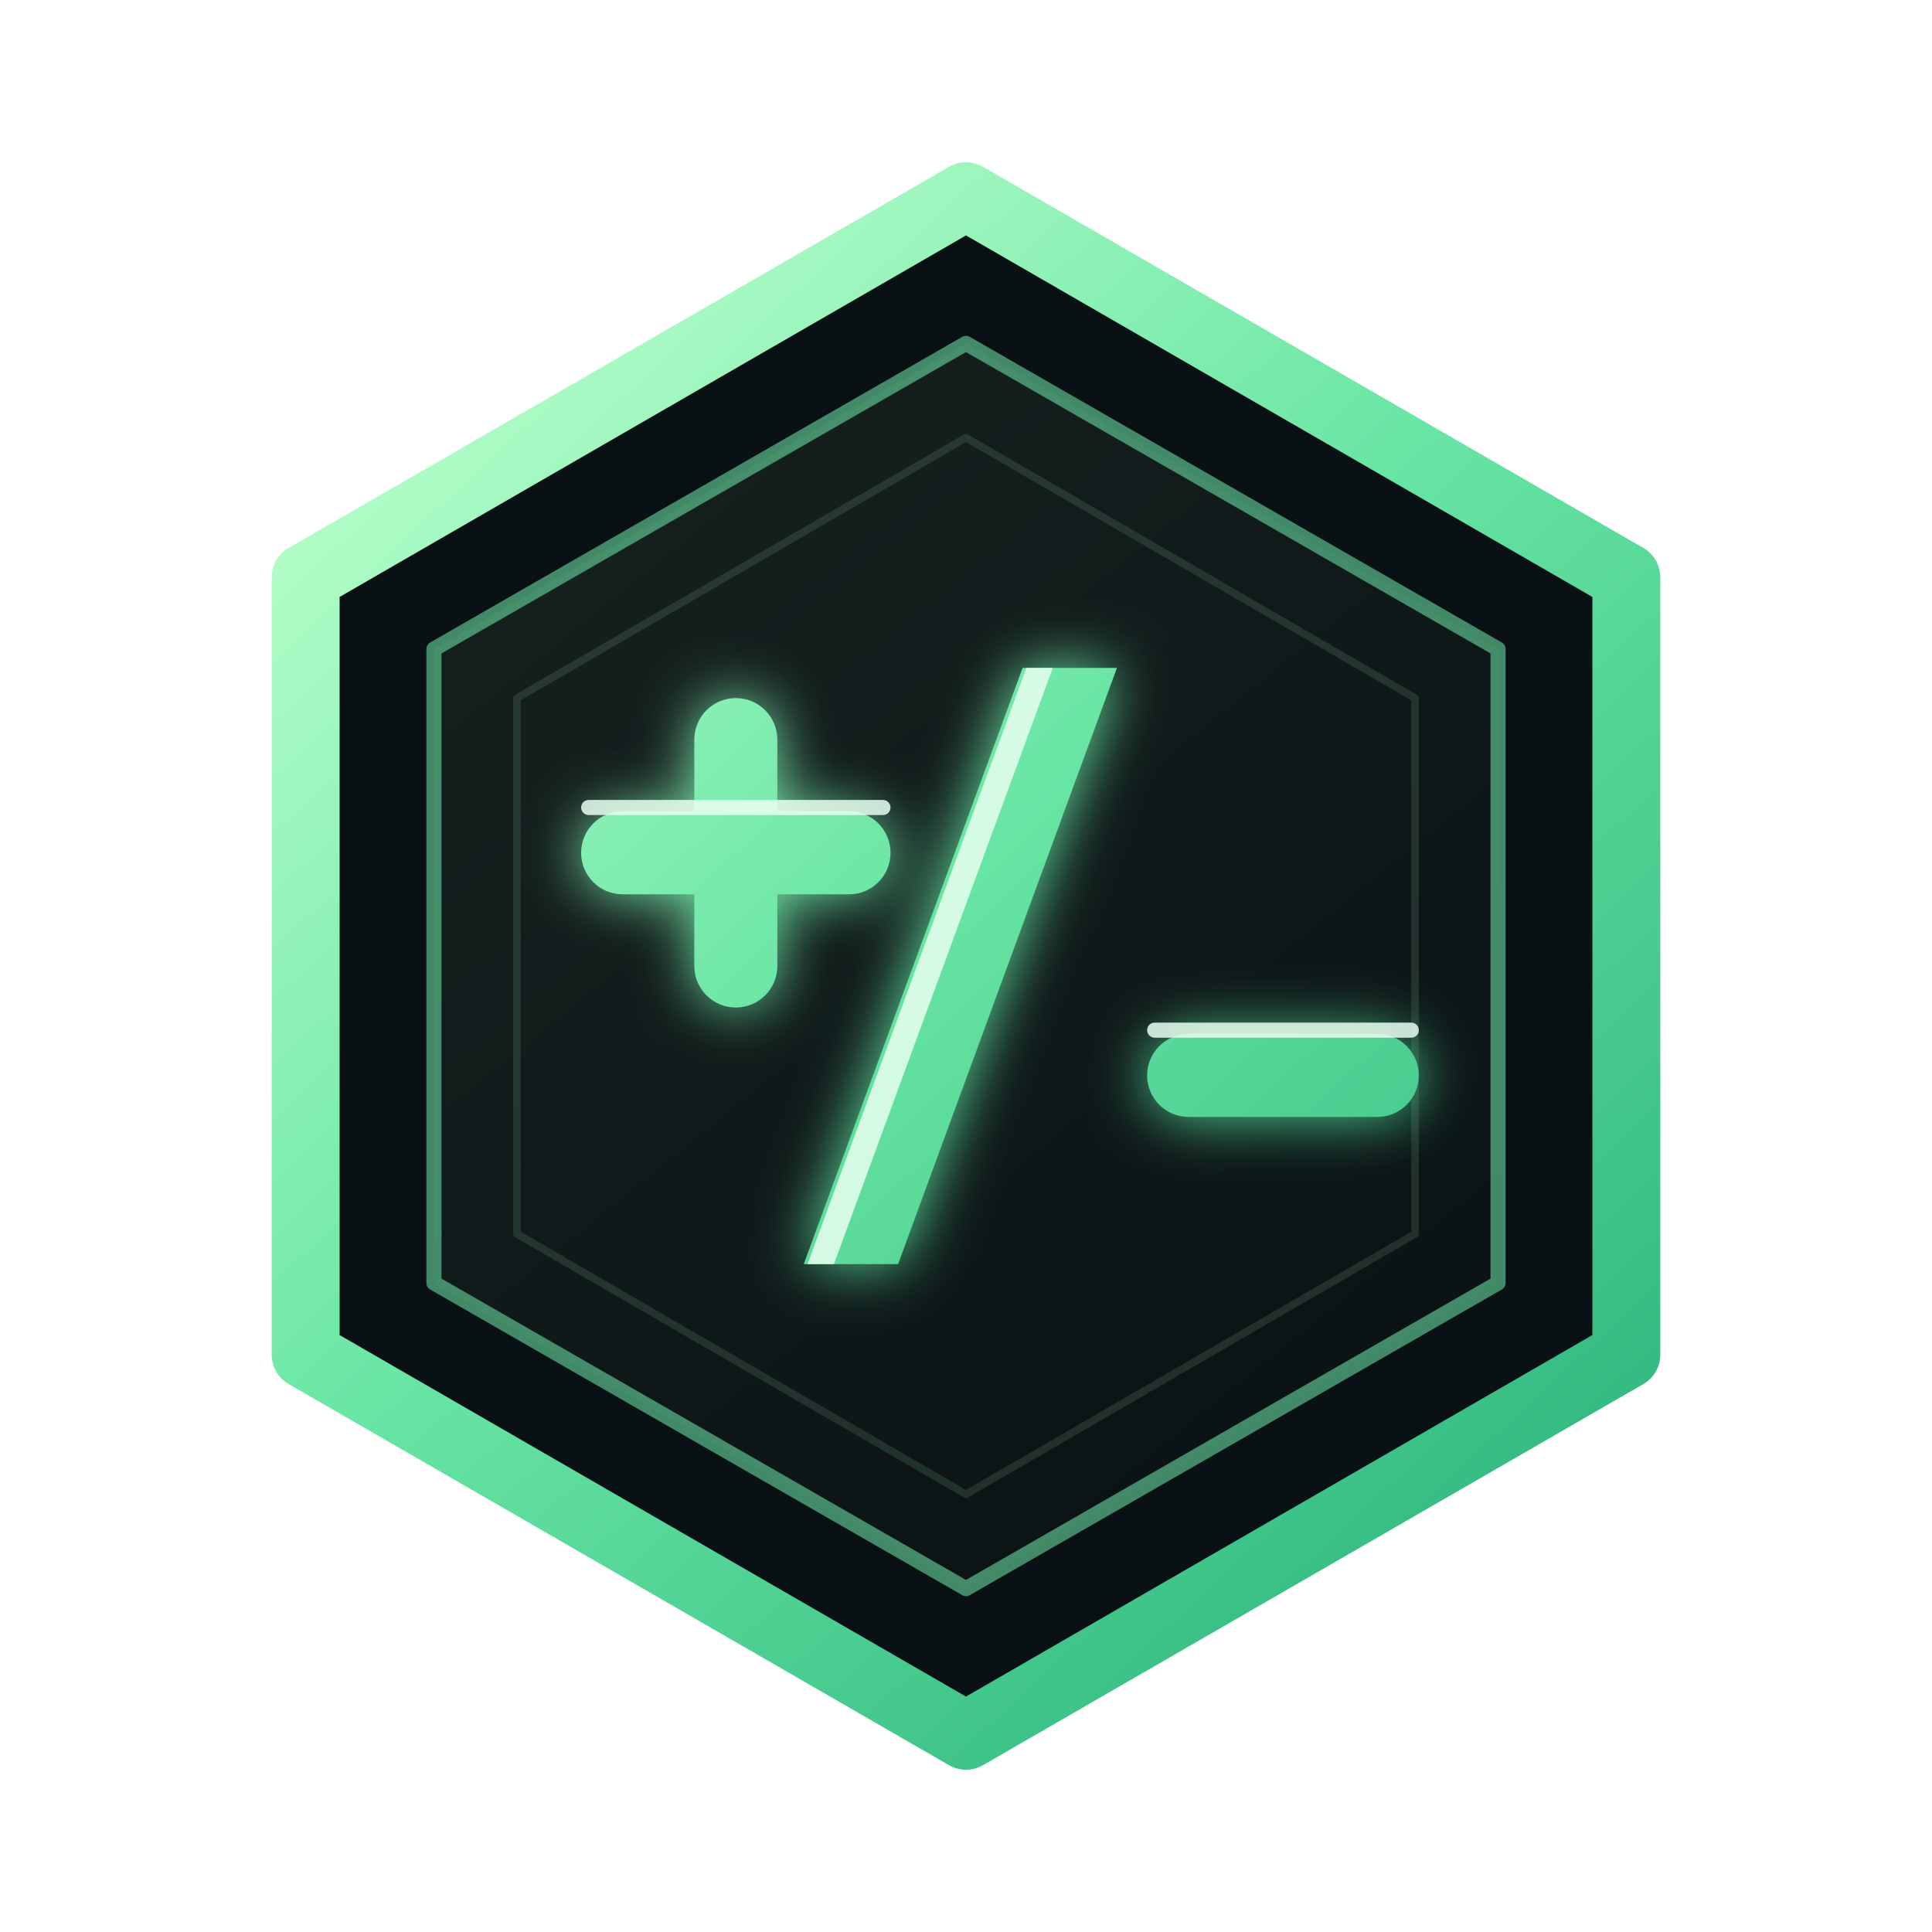
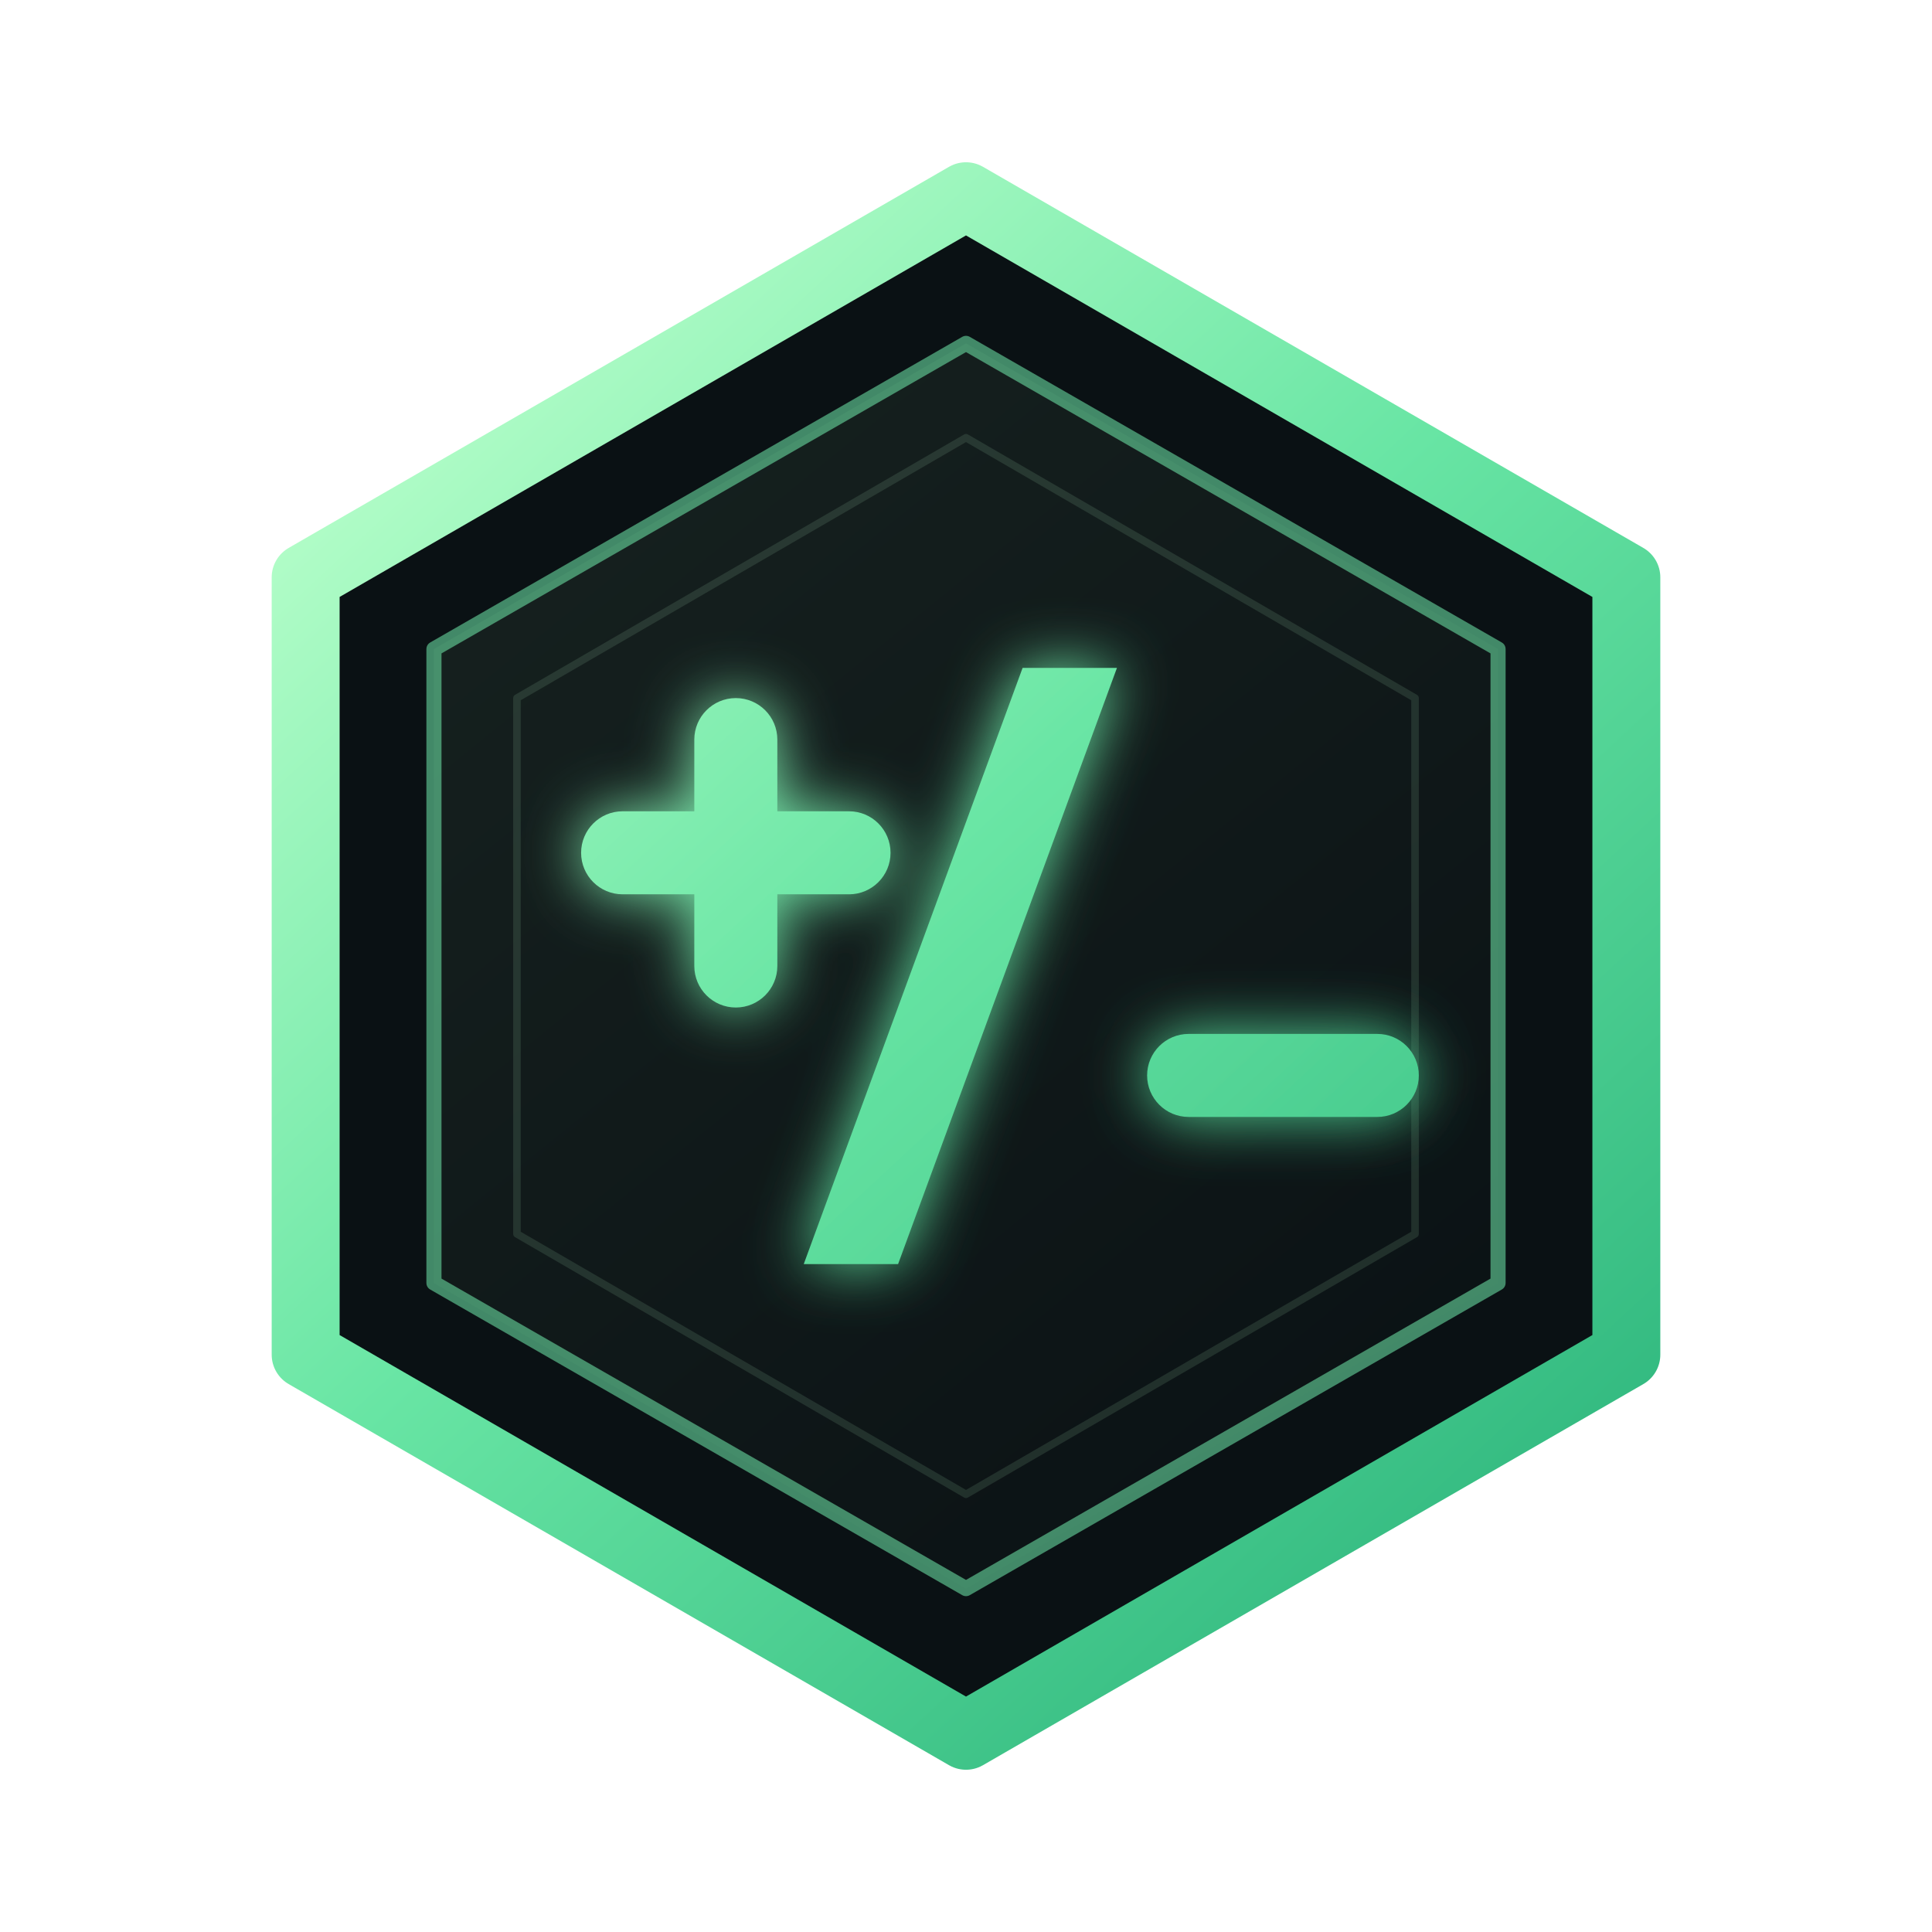
<svg xmlns="http://www.w3.org/2000/svg" viewBox="0 0 512 512" role="img" aria-labelledby="title description">
  <description id="description">A mint hexagonal code-diff mark with plus, slash, and minus symbols.</description>
  <defs>
    <linearGradient id="mint" x1="104" y1="88" x2="416" y2="424" gradientUnits="userSpaceOnUse">
      <stop stop-color="#B9FFCB" />
      <stop offset=".45" stop-color="#68E5A4" />
      <stop offset="1" stop-color="#2EB67D" />
    </linearGradient>
    <linearGradient id="core" x1="138" y1="112" x2="375" y2="405" gradientUnits="userSpaceOnUse">
      <stop stop-color="#16211F" />
      <stop offset="1" stop-color="#0A1114" />
    </linearGradient>
    <filter id="glow" x="-30%" y="-30%" width="160%" height="160%">
      <feGaussianBlur stdDeviation="8" result="blur" />
      <feMerge>
        <feMergeNode in="blur" />
        <feMergeNode in="SourceGraphic" />
      </feMerge>
    </filter>
  </defs>
  <path d="M256 52 431 153v206L256 460 81 359V153L256 52Z" fill="#0A1114" />
  <path d="M256 52 431 153v206L256 460 81 359V153L256 52Z" fill="none" stroke="url(#mint)" stroke-width="18" stroke-linejoin="round" />
  <path d="M256 91 397 172v168L256 421 115 340V172L256 91Z" fill="url(#core)" stroke="#6FE9AA" stroke-opacity=".56" stroke-width="4" stroke-linejoin="round" />
  <path d="M256 116 375 185v142L256 396 137 327V185L256 116Z" fill="none" stroke="#B9FFCB" stroke-opacity=".12" stroke-width="2" stroke-linejoin="round" />
  <g fill="url(#mint)" filter="url(#glow)">
    <rect x="154" y="215" width="82" height="22" rx="11" />
    <rect x="184" y="185" width="22" height="82" rx="11" />
    <rect x="304" y="274" width="72" height="22" rx="11" />
    <path d="M271 177h25l-58 158h-25l58-158Z" />
  </g>
-   <g fill="#E9FFF0" opacity=".85">
-     <rect x="154" y="212" width="82" height="4" rx="2" />
-     <rect x="304" y="271" width="72" height="4" rx="2" />
-     <path d="m272 177 7 0-58 158h-7l58-158Z" />
-   </g>
</svg>
